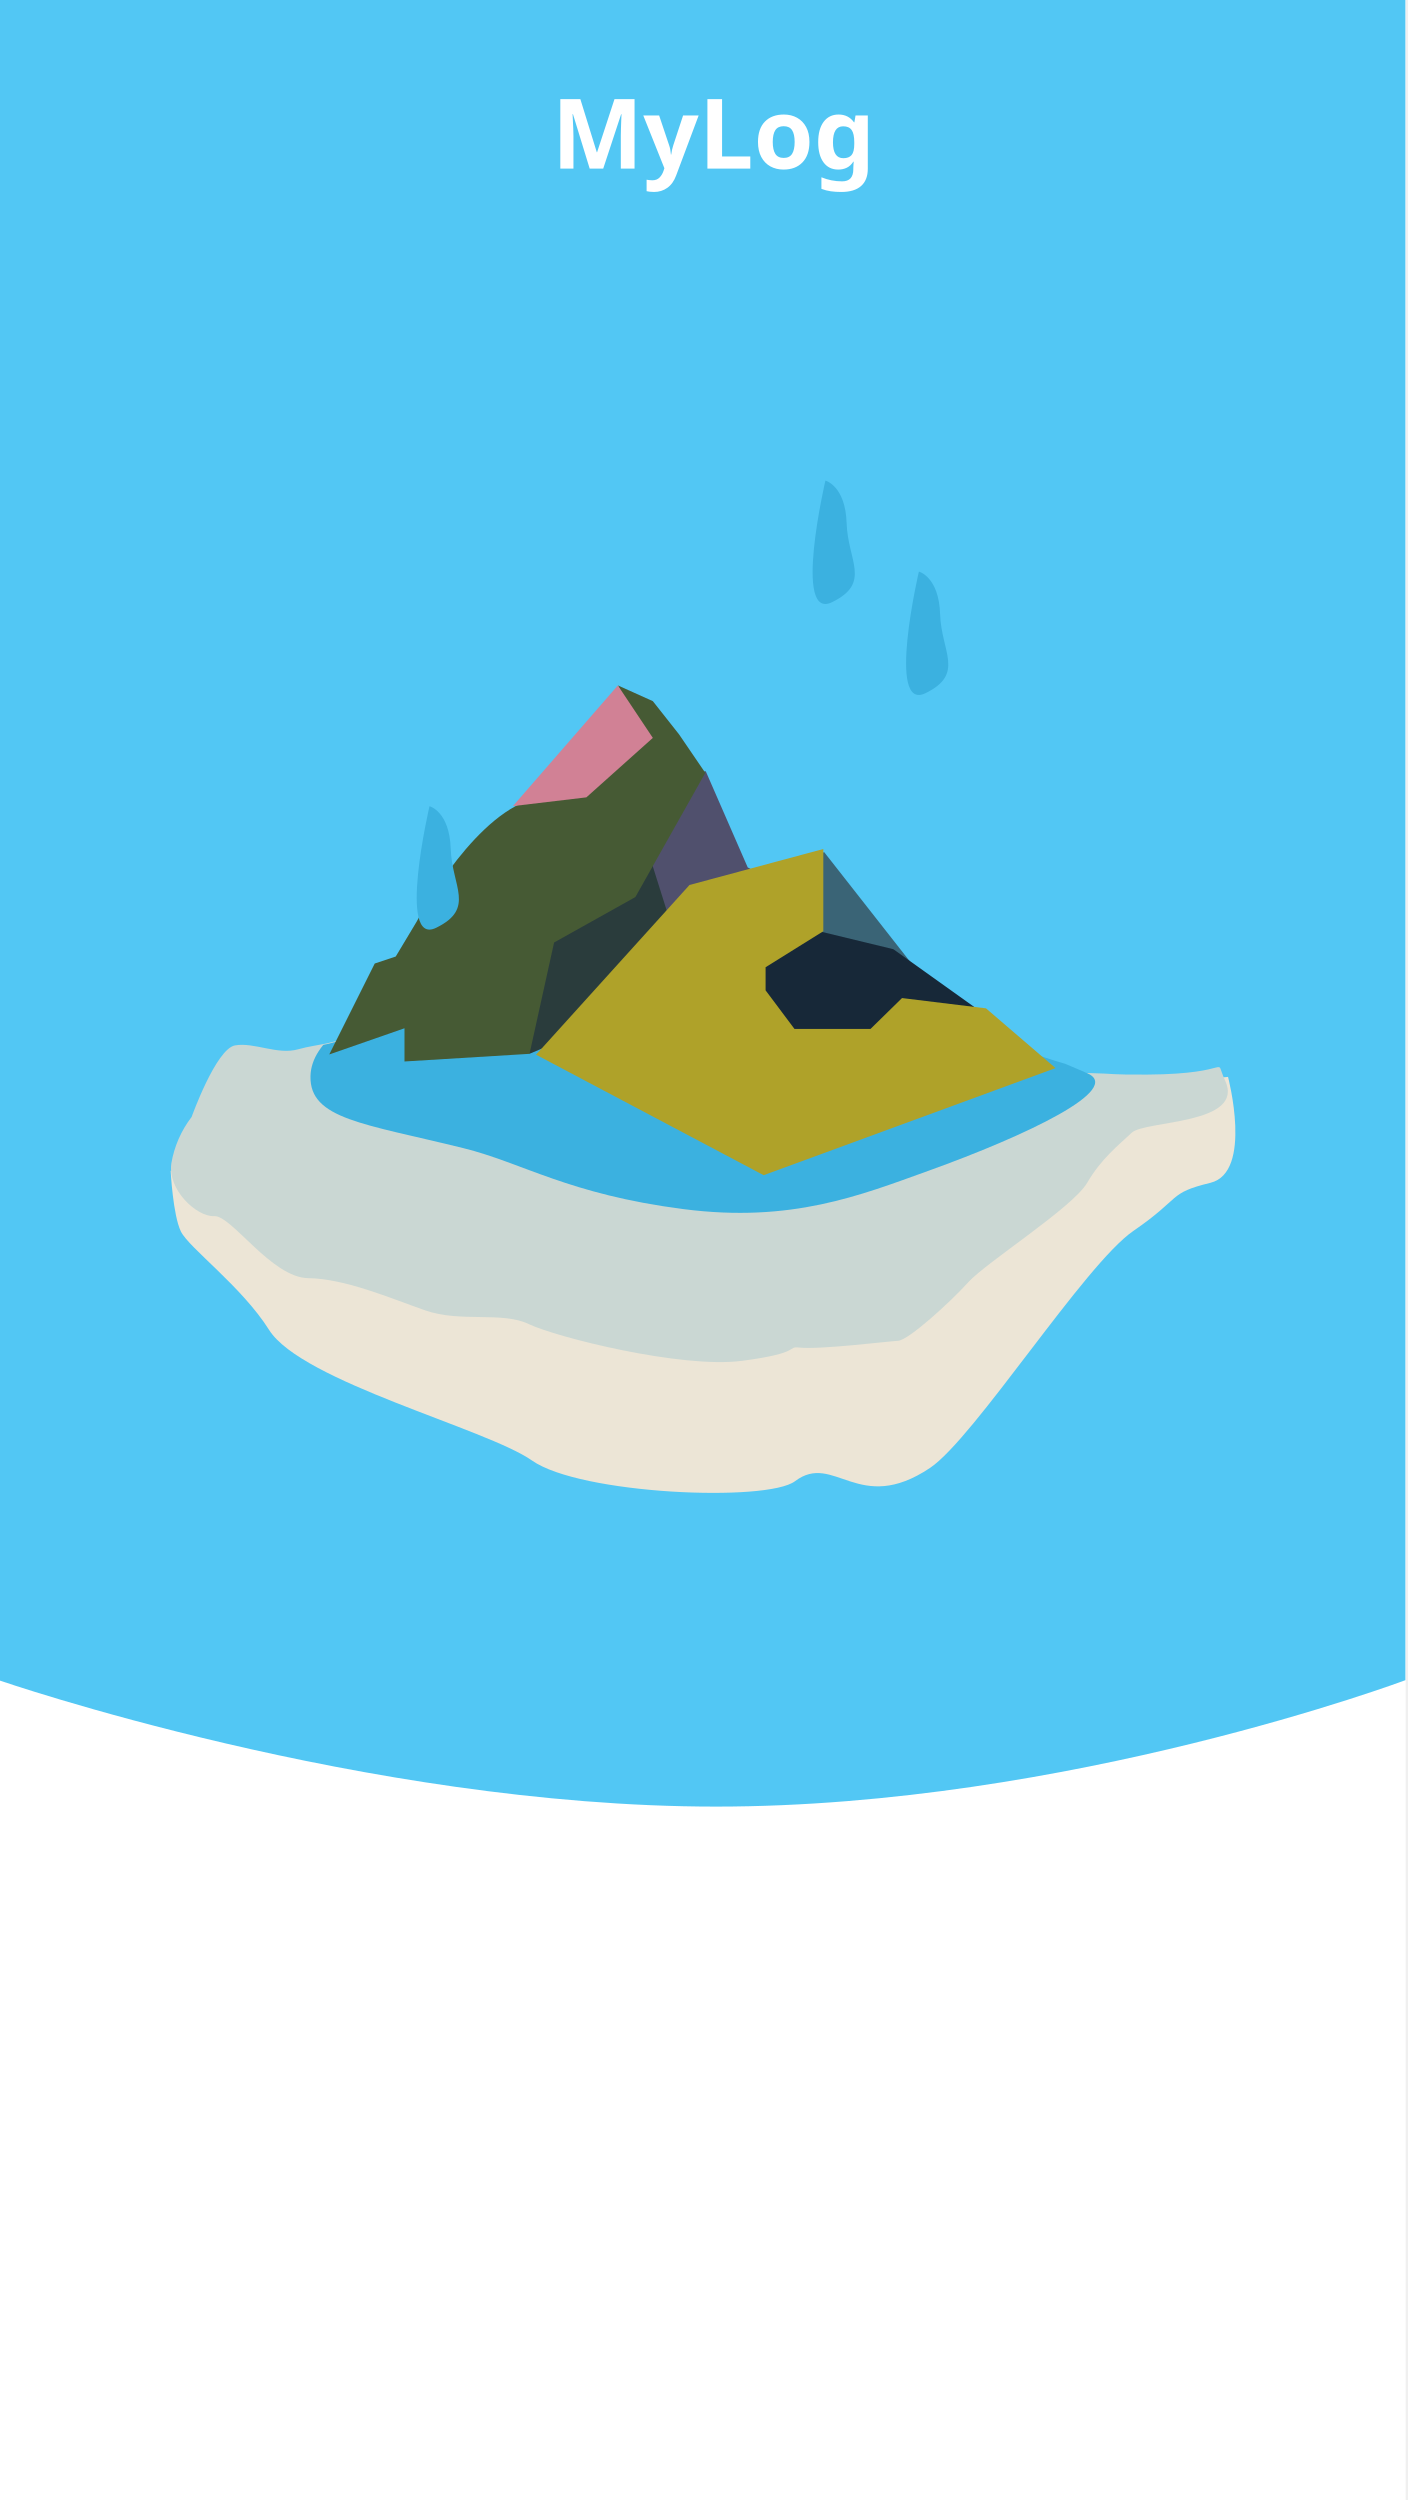
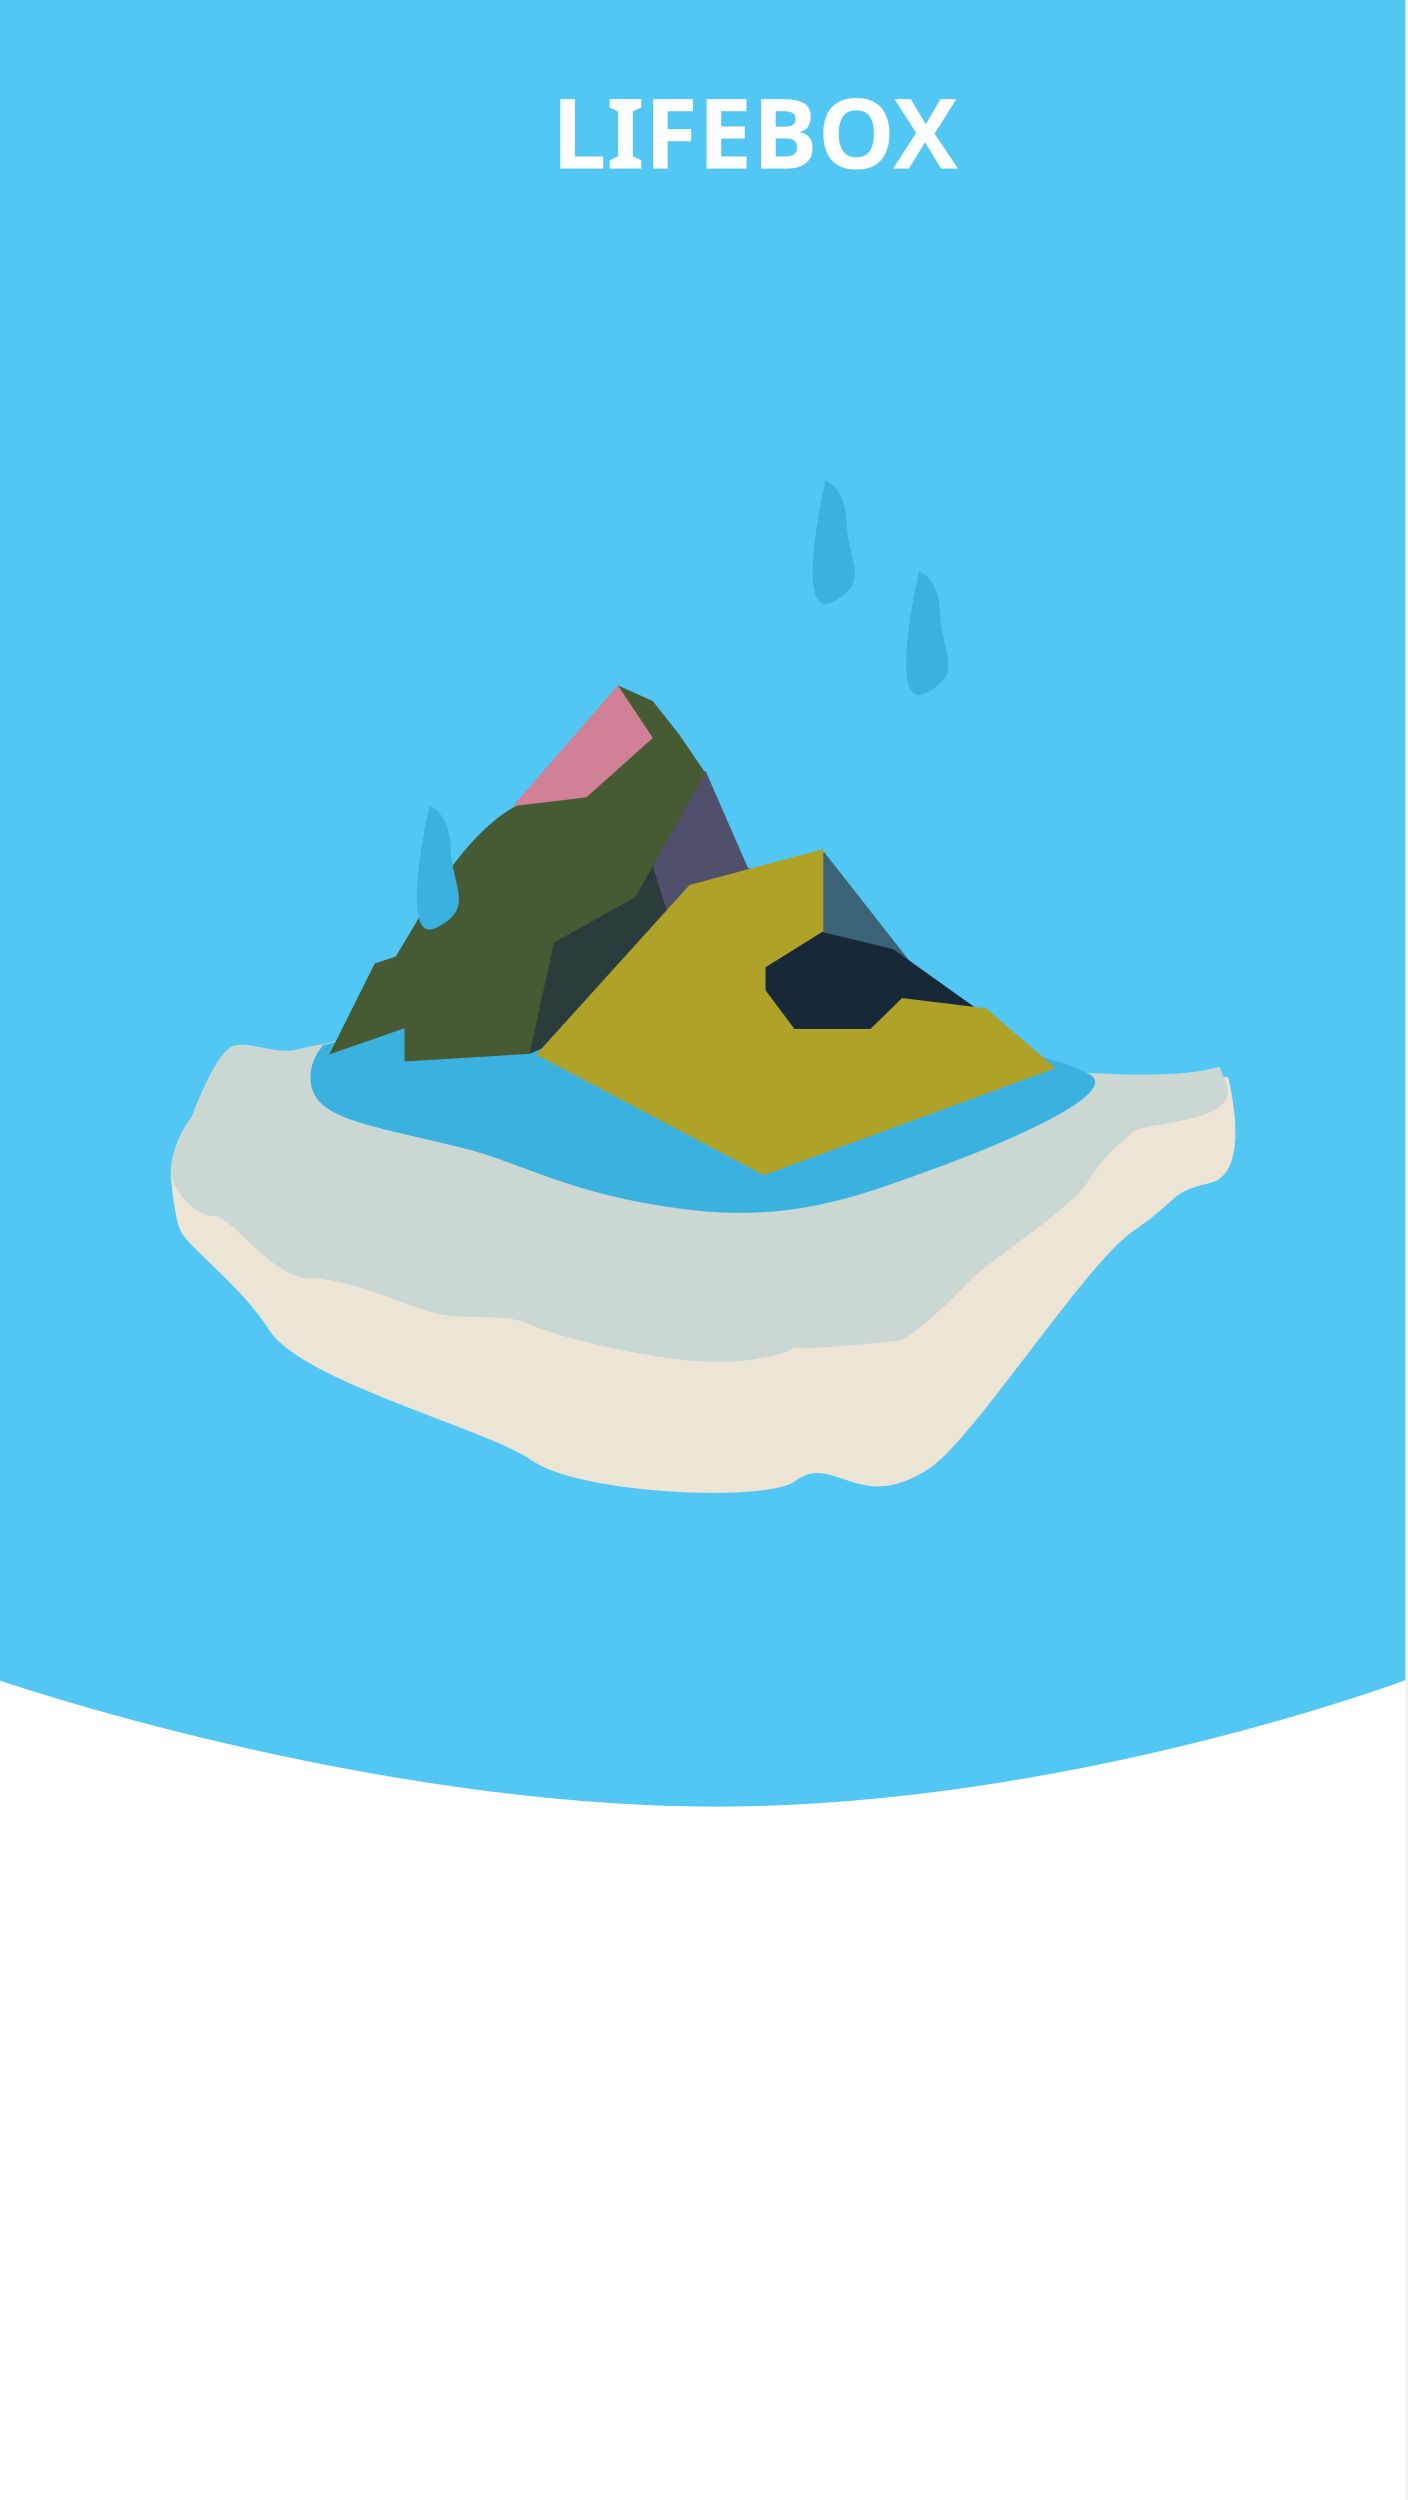
<svg xmlns="http://www.w3.org/2000/svg" width="868" height="1542" viewBox="0 0 868 1542">
  <defs>
    <clipPath id="clip-path">
      <rect id="Rectangle_606" data-name="Rectangle 606" width="868" height="1542" transform="translate(-0.202)" />
    </clipPath>
    <clipPath id="clip-path-2">
      <path id="Path_1154" data-name="Path 1154" d="M41.565,402.961s14.7-42.177,26.429-44.346,26.207,5.8,38.911,2.092,24.6-2.95,39.1-12.665,53.608-10.281,65.217-8.334c27.94,4.695,136.43-24.393,177.838-16.555s66.627,15.184,101.328,19S574,371.049,593.4,371.36s13.7,1.048,37.747.689c54.95-.824,40.147-12.453,47.583,3.044,13.21,27.526-49.13,25.065-57.278,32.922s-18.44,15.849-27.234,31.119S532.546,488.541,521.436,501s-36.6,36.113-43.047,36.5-48.315,5.946-60.893,4.659c-7.953-.812,2.121,3.287-35.272,8.476s-115.019-13.738-131.649-21.6-42.039-.431-64.036-7.953-49.624-19.143-72.255-19.264S66.733,463.382,56,464.025s-28.967-15.957-26.716-32.312a65.031,65.031,0,0,1,12.279-28.752Z" transform="translate(-29.095 -321.804)" fill="none" />
    </clipPath>
    <clipPath id="clip-BootPage_4">
      <rect width="868" height="1542" />
    </clipPath>
  </defs>
  <g id="BootPage_4" clip-path="url(#clip-BootPage_4)">
    <g id="Boot_page-3" data-name="Boot page-3" transform="translate(-0.798)" clip-path="url(#clip-path)">
      <rect id="Rectangle_605" data-name="Rectangle 605" width="868" height="1542" transform="translate(-0.202)" fill="#fff" />
      <path id="Path_1408" data-name="Path 1408" d="M0,0H867.633V1074.9s-208.232,77.974-425.14,77.974S0,1074.9,0,1074.9Z" transform="translate(0 -38.561)" fill="#52c7f4" />
      <g id="Group_804" data-name="Group 804" transform="translate(106.054 296.441)">
        <g id="Group_761" data-name="Group 761" transform="translate(0 314.004)">
          <path id="Path_1151" data-name="Path 1151" d="M28.9,393.611s1.41,27.282,6.3,37.381,37.564,33.973,54.434,60.763c20.1,31.936,134.2,60.864,162.156,80.548,29.721,20.929,144.979,25.788,162.252,12.728,24.1-18.225,39.089,21.392,83.211-8.153,27.338-18.317,95.365-125.539,125.489-146.228s21.079-23.233,47.479-29.644,10.867-65.335,10.867-65.335L209.353,379.589Z" transform="translate(-28.9 -281.889)" fill="#ece5d6" />
          <path id="Path_1152" data-name="Path 1152" d="M41.681,400.656S56.729,358.61,68.469,356.53s26.154,6.025,38.887,2.41,24.624-2.75,39.2-12.347,53.692-9.848,65.28-7.8c27.9,4.917,136.626-23.289,177.968-15.116s66.5,15.716,101.171,19.813,83.37,29.581,102.774,30.049,13.7,1.159,37.74.993c54.962-.378,40.249-12.123,47.558,3.432,12.988,27.632-49.332,24.665-57.541,32.459s-18.57,15.7-27.475,30.9-62.077,48.9-73.284,61.272S483.843,538.4,477.4,538.74s-48.368,5.555-60.932,4.165c-7.953-.877,2.092,3.3-35.339,8.194s-114.9-14.682-131.471-22.667-42.034-.769-63.969-8.476-49.47-19.56-72.1-19.859-47.238-38.819-57.975-38.26S26.782,445.646,29.165,429.3A65.022,65.022,0,0,1,41.681,400.656Z" transform="translate(-28.743 -322.177)" fill="#cad7d3" />
        </g>
        <g id="Group_763" data-name="Group 763" transform="translate(0.781 312.525)">
          <g id="Group_762" data-name="Group 762" transform="translate(0 0)" clip-path="url(#clip-path-2)">
            <path id="Path_1153" data-name="Path 1153" d="M529.306,387.478c23.667,9.708-37.135,38.576-97.532,60.32-42.319,15.234-84.5,32.252-151.168,23.66-71.1-9.158-99.055-28.54-135.854-37.636C83.357,418.638,49.961,416,50.546,389.452,51.484,346.986,156,314.854,284,317.679S461.739,359.757,529.306,387.478Z" transform="translate(34.92 -334.64)" fill="#3bb1e0" />
          </g>
        </g>
        <g id="Group_766" data-name="Group 766" transform="translate(97.833 126.325)">
          <g id="Group_764" data-name="Group 764">
            <path id="Path_1155" data-name="Path 1155" d="M250.55,450.171l-30.2-80.9L180.438,347.7l-25.892-59.334-30.206,4.314L97.372,329.355l12.945,56.1Z" transform="translate(77.666 -235.439)" fill="#50506d" />
            <path id="Path_1156" data-name="Path 1156" d="M116.3,350.985l56.878-49.944L191.518,359.3l-35.6,14.024L139.75,407.842,99.684,424.821,79.331,380.878Z" transform="translate(23.816 -197.59)" fill="#2a3c3c" />
            <path id="Path_1157" data-name="Path 1157" d="M53.448,502.706,81.5,446.611l12.947-4.316,12.945-21.575s31.283-60.411,67.965-74.438,55.02-29.128,55.02-29.128l12.947-18.336-11.867-23.735,21.575,9.708,16.179,20.5,16.184,23.732-43.141,76.6-50.13,28.015L176.972,502.32,99.85,507.034V486.548Z" transform="translate(-53.448 -275.082)" fill="#465a34" />
            <path id="Path_1158" data-name="Path 1158" d="M146.6,275.082,81.872,349.518l45.31-5.394,40.993-36.679Z" transform="translate(31.402 -275.082)" fill="#d18195" />
          </g>
          <g id="Group_765" data-name="Group 765" transform="translate(127.547 100.896)">
            <path id="Path_1159" data-name="Path 1159" d="M160.072,300.864l-40.1,25.547L179.2,366l57.177,53.555,5.285-14.658Z" transform="translate(17.576 -299.015)" fill="#3a6476" />
            <path id="Path_1160" data-name="Path 1160" d="M116.955,400.608l20.927-89.19,73.908,17.89,58.148,41.533-63.26,38.125-87.221,40.15Z" transform="translate(8.582 -267.509)" fill="#172838" />
            <path id="Path_1161" data-name="Path 1161" d="M85.454,427.277,180.1,322.592,262.632,300.4v50.728L227.037,373.32v14.268l17.8,23.778h46.929l19.418-19.023,51.781,6.341,42.9,36.853L225.832,501.6Z" transform="translate(-85.454 -300.4)" fill="#afa229" />
          </g>
        </g>
        <path id="Path_1162" data-name="Path 1162" d="M136.147,243.383S115.9,330.3,140.275,318.359s9.7-25.489,8.966-48.684S136.147,243.383,136.147,243.383Z" transform="translate(267.705 -243.383)" fill="#3bb1e0" />
        <path id="Path_1163" data-name="Path 1163" d="M150.616,257.465s-20.245,86.92,4.128,74.976,9.7-25.489,8.97-48.684S150.616,257.465,150.616,257.465Z" transform="translate(310.893 -201.346)" fill="#3bb1e0" />
        <path id="Path_1164" data-name="Path 1164" d="M74.871,293.778S54.626,380.7,79,368.758s9.7-25.494,8.966-48.684S74.871,293.778,74.871,293.778Z" transform="translate(84.786 -92.947)" fill="#3bb1e0" />
      </g>
      <text id="MyLog14" transform="translate(341 104)" fill="#fff" font-size="60" font-family="TrebuchetMS-Bold, Trebuchet MS" font-weight="700">
-         <tspan x="0" y="0">MyLog</tspan>
+         <tspan x="0" y="0">LIFEBOX</tspan>
      </text>
    </g>
  </g>
</svg>
